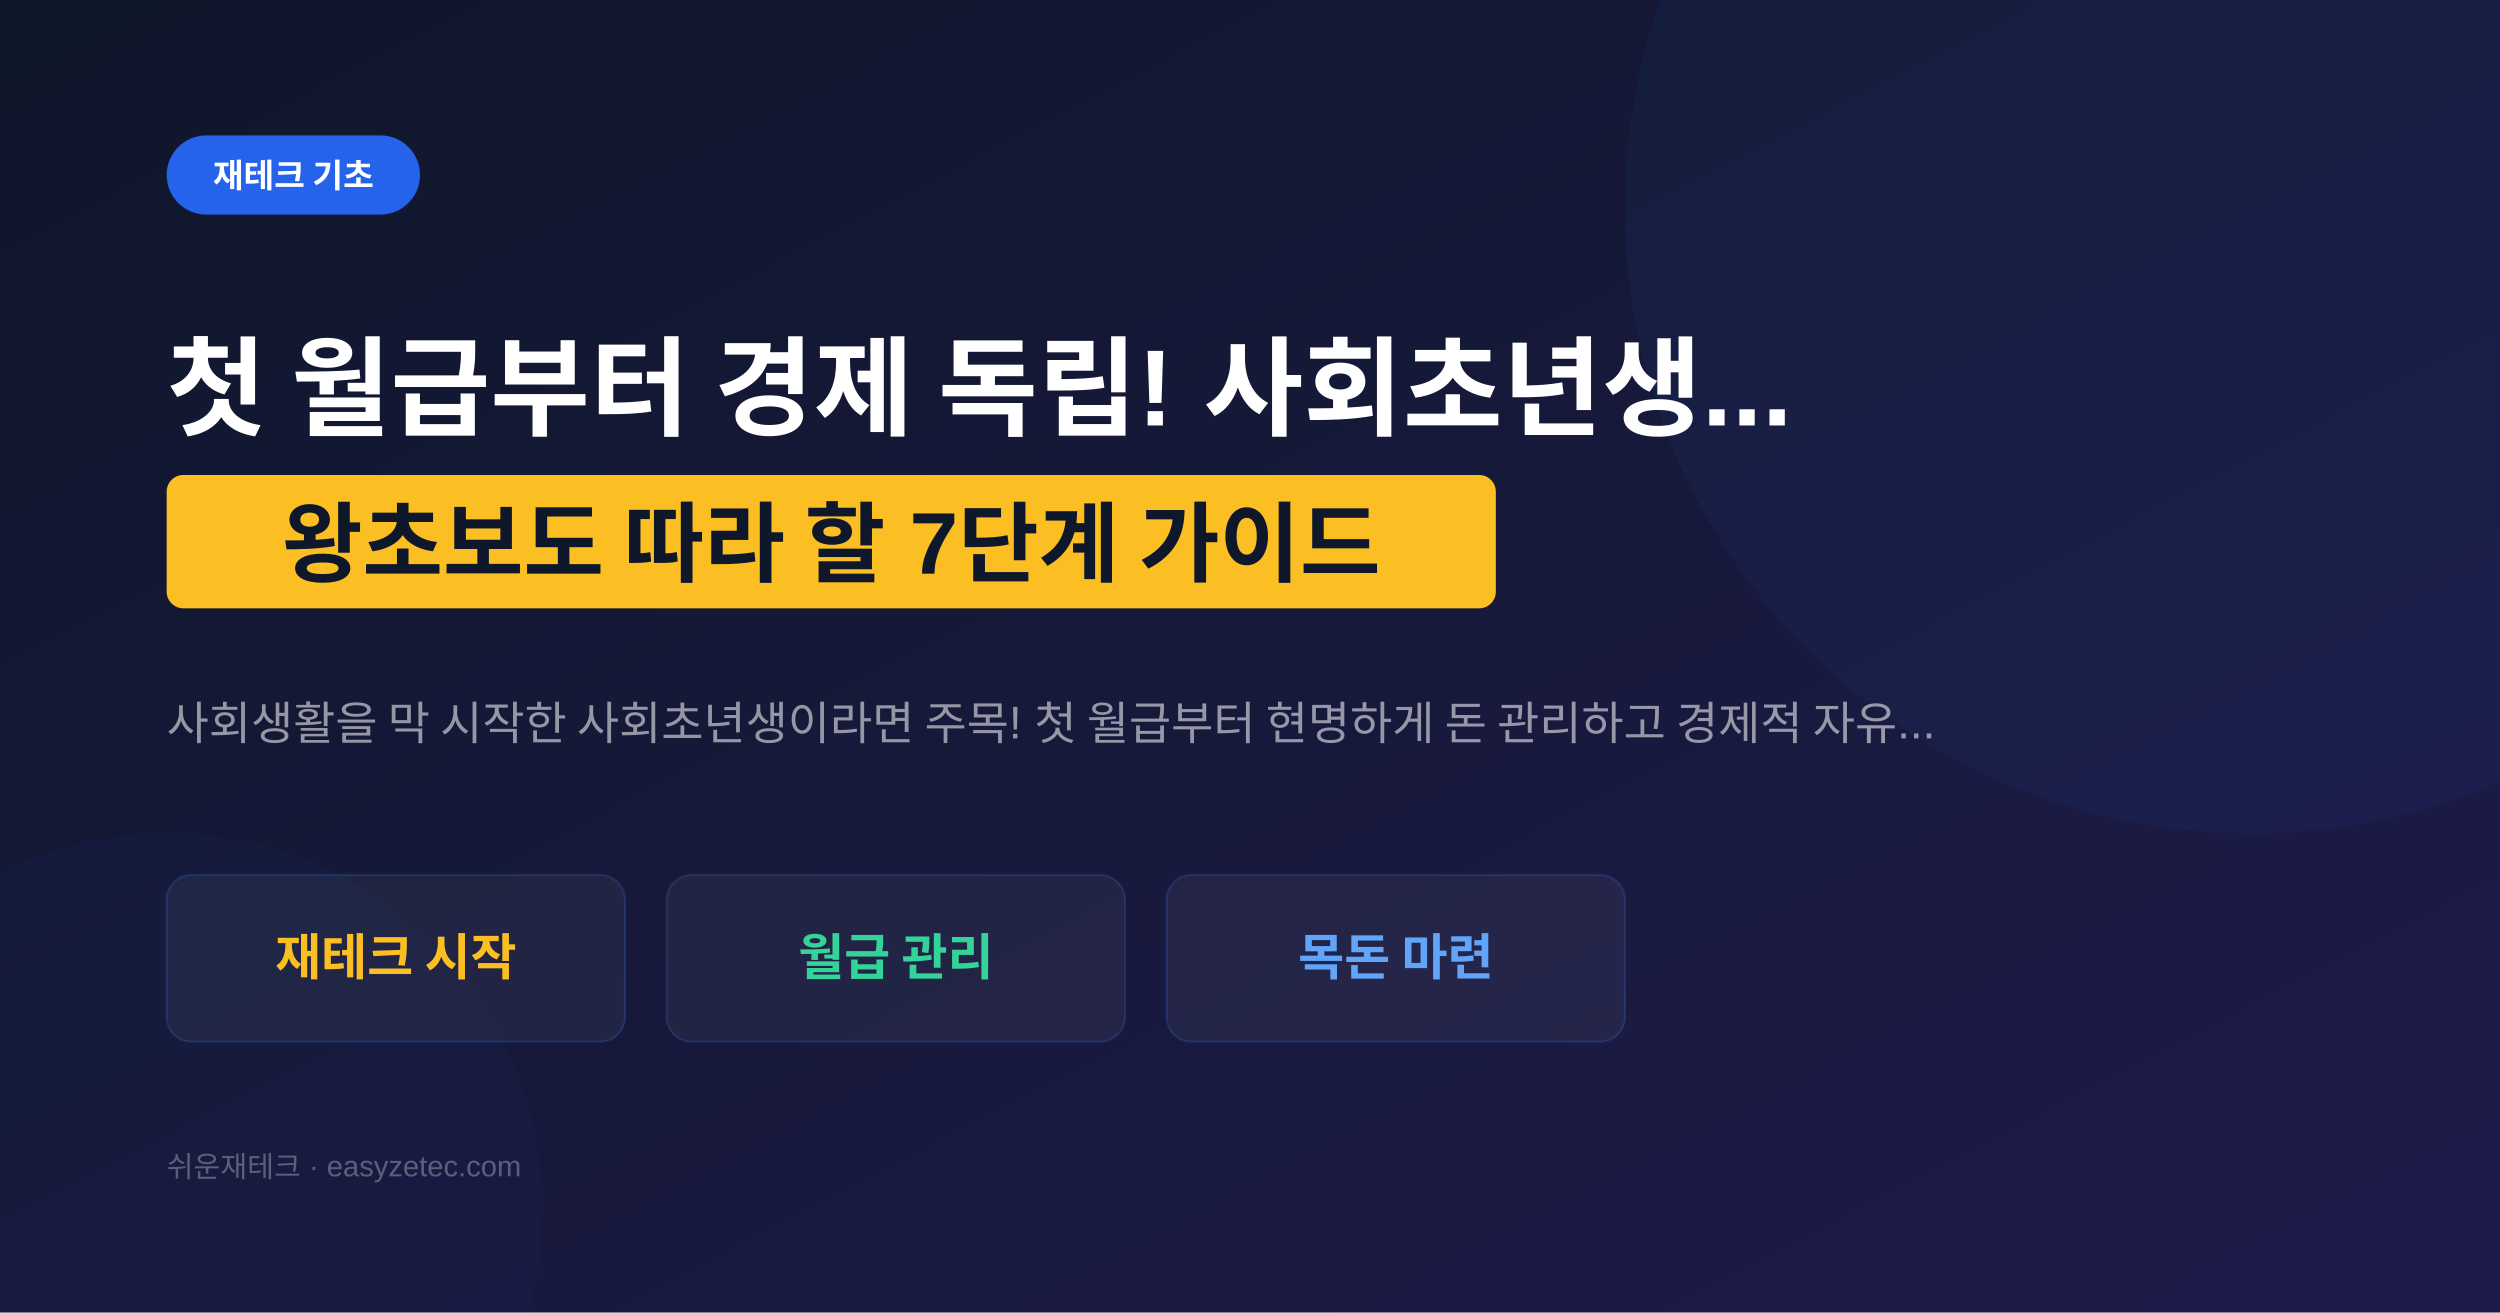
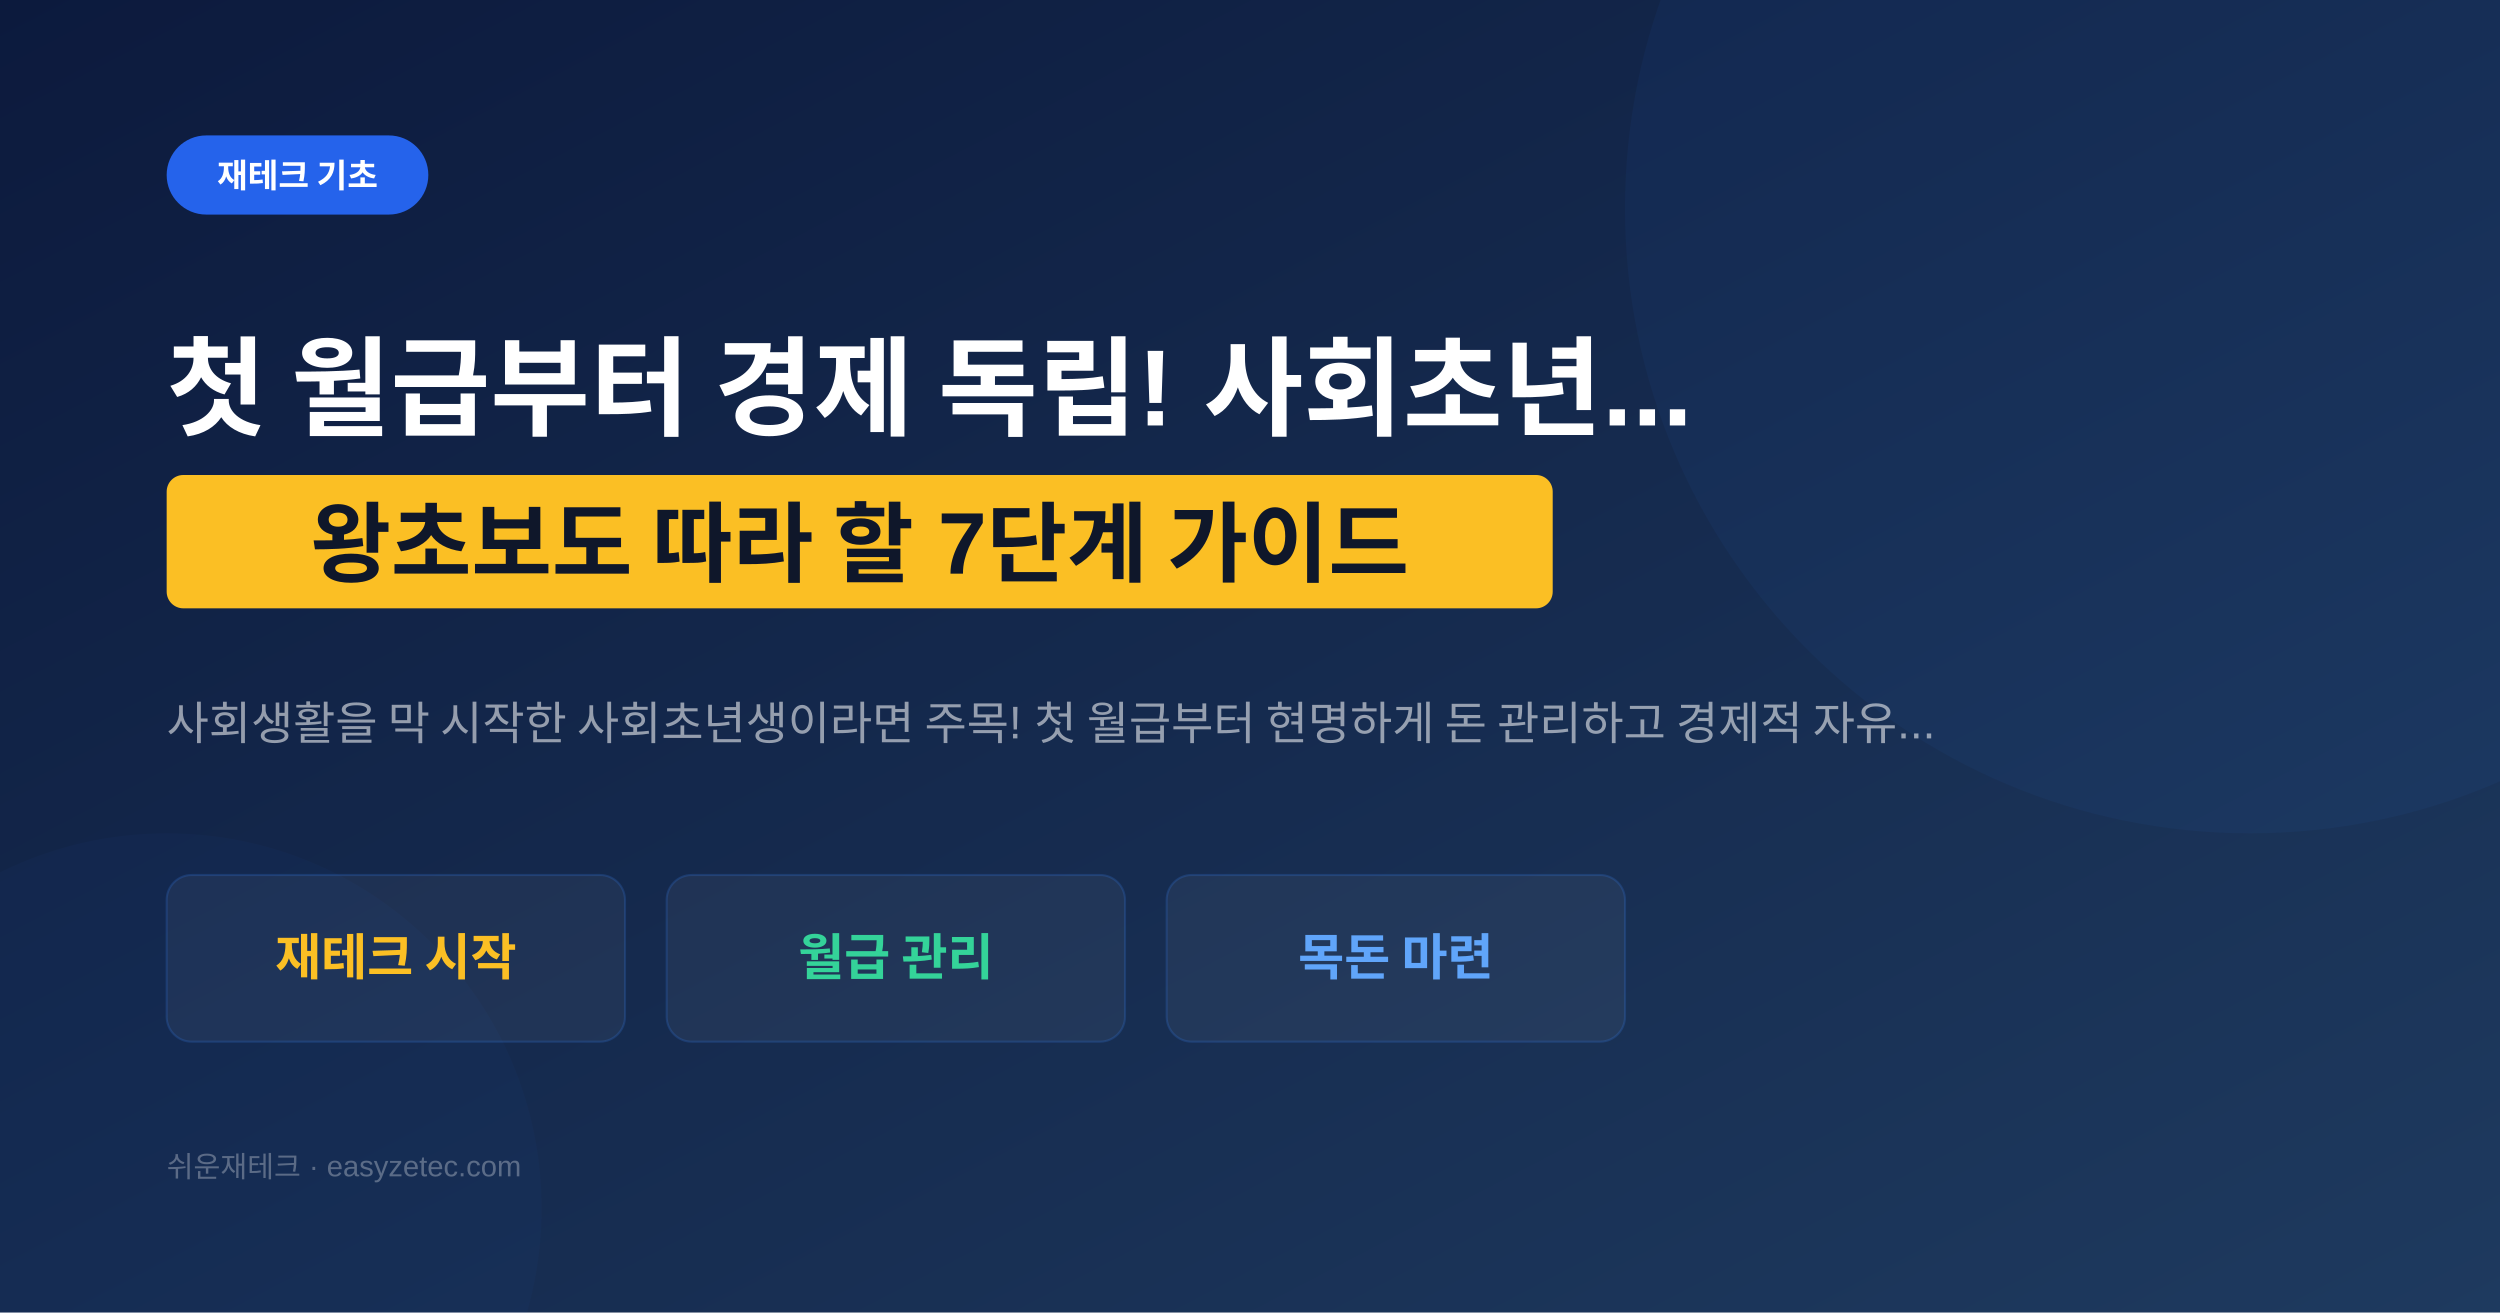
<svg xmlns="http://www.w3.org/2000/svg" width="1200" height="630" viewBox="0 0 1200 630">
  <defs>
    <linearGradient id="bg" x1="0%" y1="0%" x2="100%" y2="100%">
-       <stop offset="0%" style="stop-color:#0f172a" />
-       <stop offset="100%" style="stop-color:#1e1b4b" />
+       <stop offset="0%" style="stop-color:#0c1a3d" />
+       <stop offset="100%" style="stop-color:#1e3a5f" />
    </linearGradient>
  </defs>
  <rect width="1200" height="630" fill="url(#bg)" />
  <circle cx="1080" cy="100" r="300" fill="rgba(59,130,246,0.05)" />
  <circle cx="80" cy="580" r="180" fill="rgba(59,130,246,0.03)" />
-   <rect x="80" y="65" width="121.6" height="38" rx="19" fill="#2563EB" />
-   <text x="140.8" y="90" font-family="Arial,sans-serif" font-size="16" font-weight="bold" fill="white" text-anchor="middle">재테크 기초</text>
-   <text x="80" y="205" font-family="Arial,sans-serif" font-size="52" font-weight="900" fill="white">첫 월급부터 경제 독립! 사회초년생...</text>
-   <rect x="80" y="228" width="638" height="64" rx="8" fill="#FBBF24" />
-   <text x="399" y="276" font-family="Arial,sans-serif" font-size="42" font-weight="900" fill="#0f172a" text-anchor="middle">왕초보도 따라 할 7단계 가이드</text>
-   <text x="80" y="355" font-family="Arial,sans-serif" font-size="22" fill="rgba(255,255,255,0.55)">사회생활을 막 시작한 사회초년생이라면 주목! 첫 월급부터 현명하게 돈 관리하고 경제적 자유...</text>
+   <rect x="80" y="65" width="125.6" height="38" rx="19" fill="#2563EB" />
+   <text x="142.8" y="90" font-family="GmarketSansTTF,Arial,sans-serif" font-size="16" font-weight="bold" fill="white" text-anchor="middle">재테크 기초</text>
+   <text x="80" y="205" font-family="GmarketSansTTF,Arial,sans-serif" font-size="52" font-weight="900" fill="white">첫 월급부터 경제 독립! 사회초년...</text>
+   <rect x="80" y="228" width="665.3" height="64" rx="8" fill="#FBBF24" />
+   <text x="412.65" y="276" font-family="GmarketSansTTF,Arial,sans-serif" font-size="42" font-weight="900" fill="#0f172a" text-anchor="middle">왕초보도 따라 할 7단계 가이드</text>
+   <text x="80" y="355" font-family="GmarketSansTTF,Arial,sans-serif" font-size="22" fill="rgba(255,255,255,0.55)">사회생활을 막 시작한 사회초년생이라면 주목! 첫 월급부터 현명하게 돈 관리하고 경제적 자유...</text>
  <rect x="80" y="420" width="220" height="80" rx="12" fill="rgba(255,255,255,0.05)" stroke="rgba(59,130,246,0.2)" stroke-width="1" />
-   <text x="190" y="468" font-family="Arial,sans-serif" font-size="24" font-weight="900" fill="#FBBF24" text-anchor="middle">재테크 시작</text>
+   <text x="190" y="468" font-family="GmarketSansTTF,Arial,sans-serif" font-size="24" font-weight="900" fill="#FBBF24" text-anchor="middle">재테크 시작</text>
  <rect x="320" y="420" width="220" height="80" rx="12" fill="rgba(255,255,255,0.05)" stroke="rgba(59,130,246,0.2)" stroke-width="1" />
-   <text x="430" y="468" font-family="Arial,sans-serif" font-size="24" font-weight="900" fill="#34D399" text-anchor="middle">월급 관리</text>
+   <text x="430" y="468" font-family="GmarketSansTTF,Arial,sans-serif" font-size="24" font-weight="900" fill="#34D399" text-anchor="middle">월급 관리</text>
  <rect x="560" y="420" width="220" height="80" rx="12" fill="rgba(255,255,255,0.05)" stroke="rgba(59,130,246,0.2)" stroke-width="1" />
-   <text x="670" y="468" font-family="Arial,sans-serif" font-size="24" font-weight="900" fill="#60A5FA" text-anchor="middle">목돈 마련</text>
-   <text x="80" y="565" font-family="Arial,sans-serif" font-size="14" fill="rgba(255,255,255,0.3)">쉬운재테크 · easyzetec.com</text>
+   <text x="670" y="468" font-family="GmarketSansTTF,Arial,sans-serif" font-size="24" font-weight="900" fill="#60A5FA" text-anchor="middle">목돈 마련</text>
+   <text x="80" y="565" font-family="GmarketSansTTF,Arial,sans-serif" font-size="14" fill="rgba(255,255,255,0.3)">쉬운재테크 · easyzetec.com</text>
</svg>
